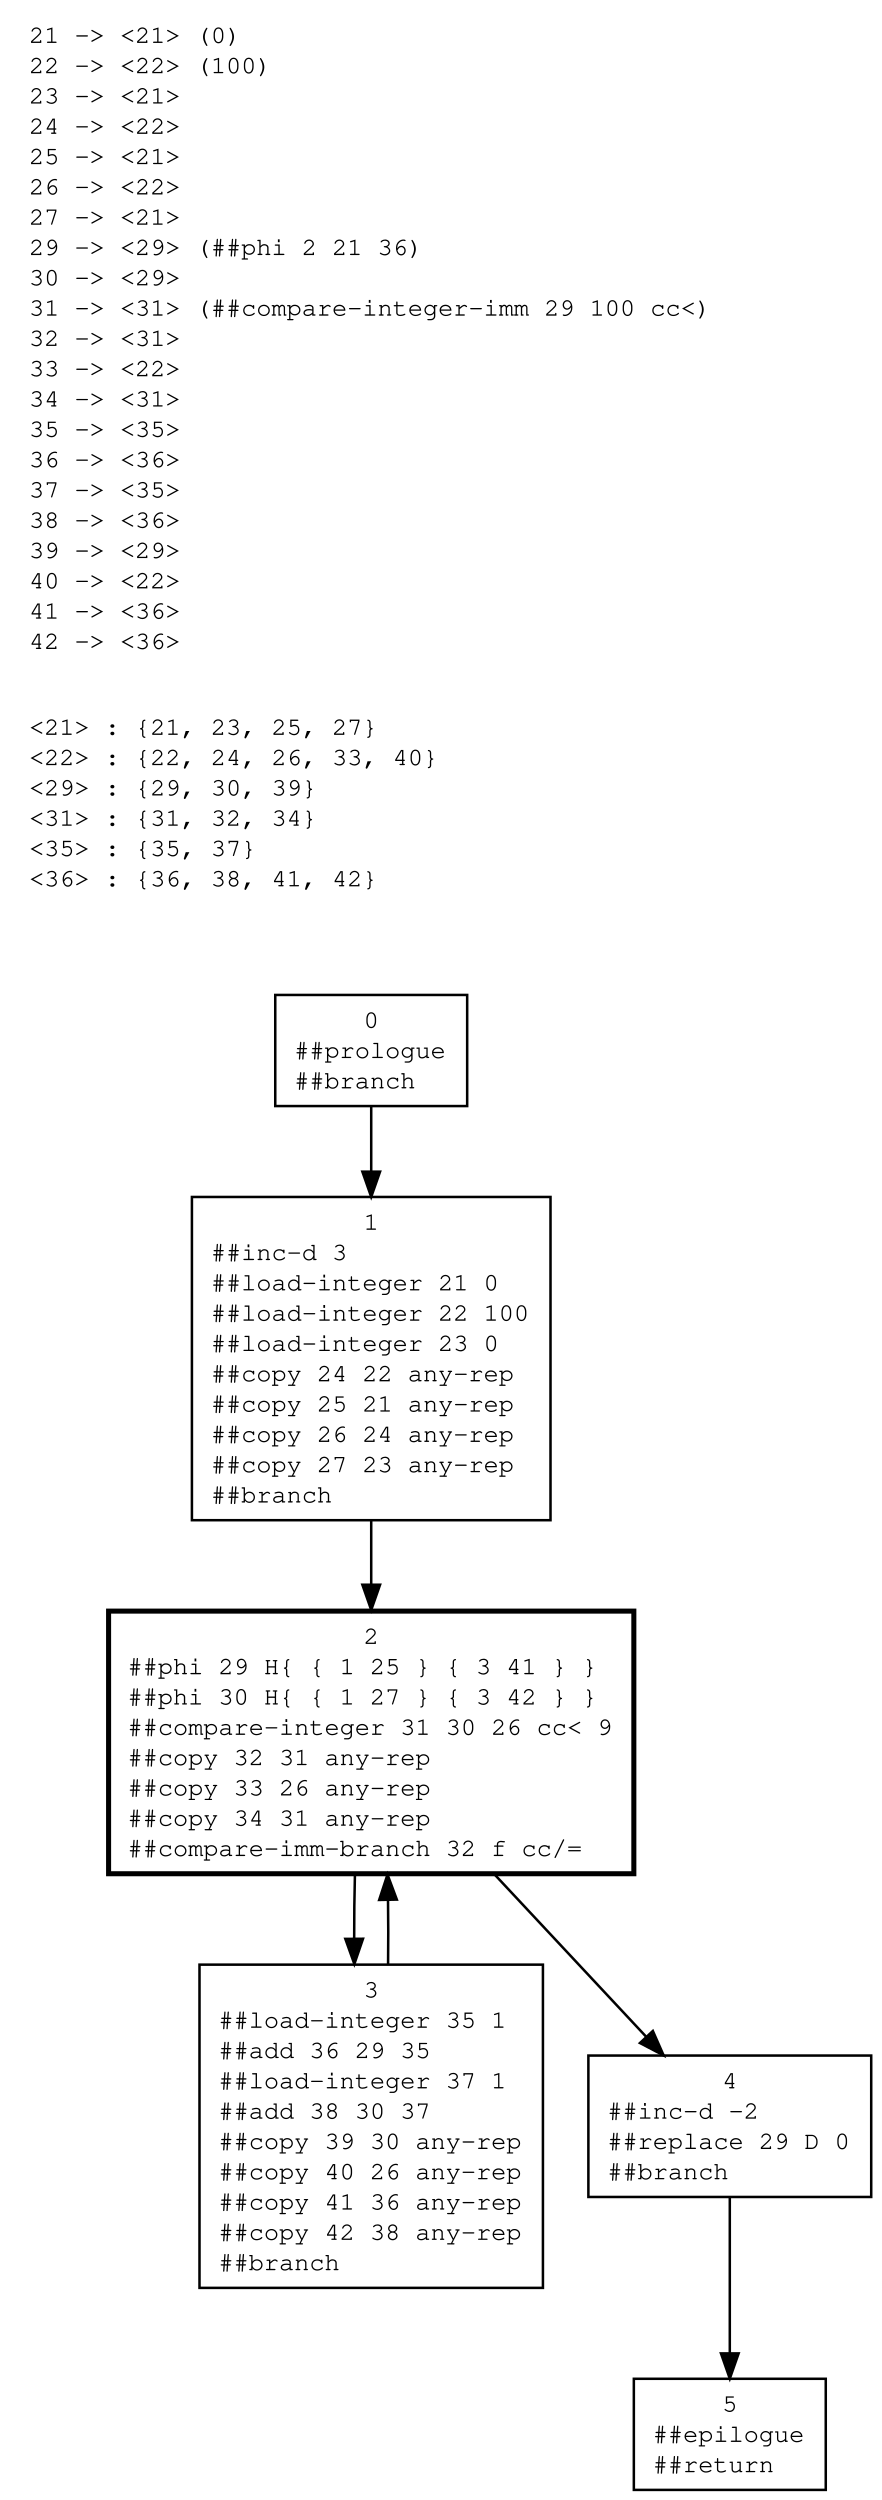
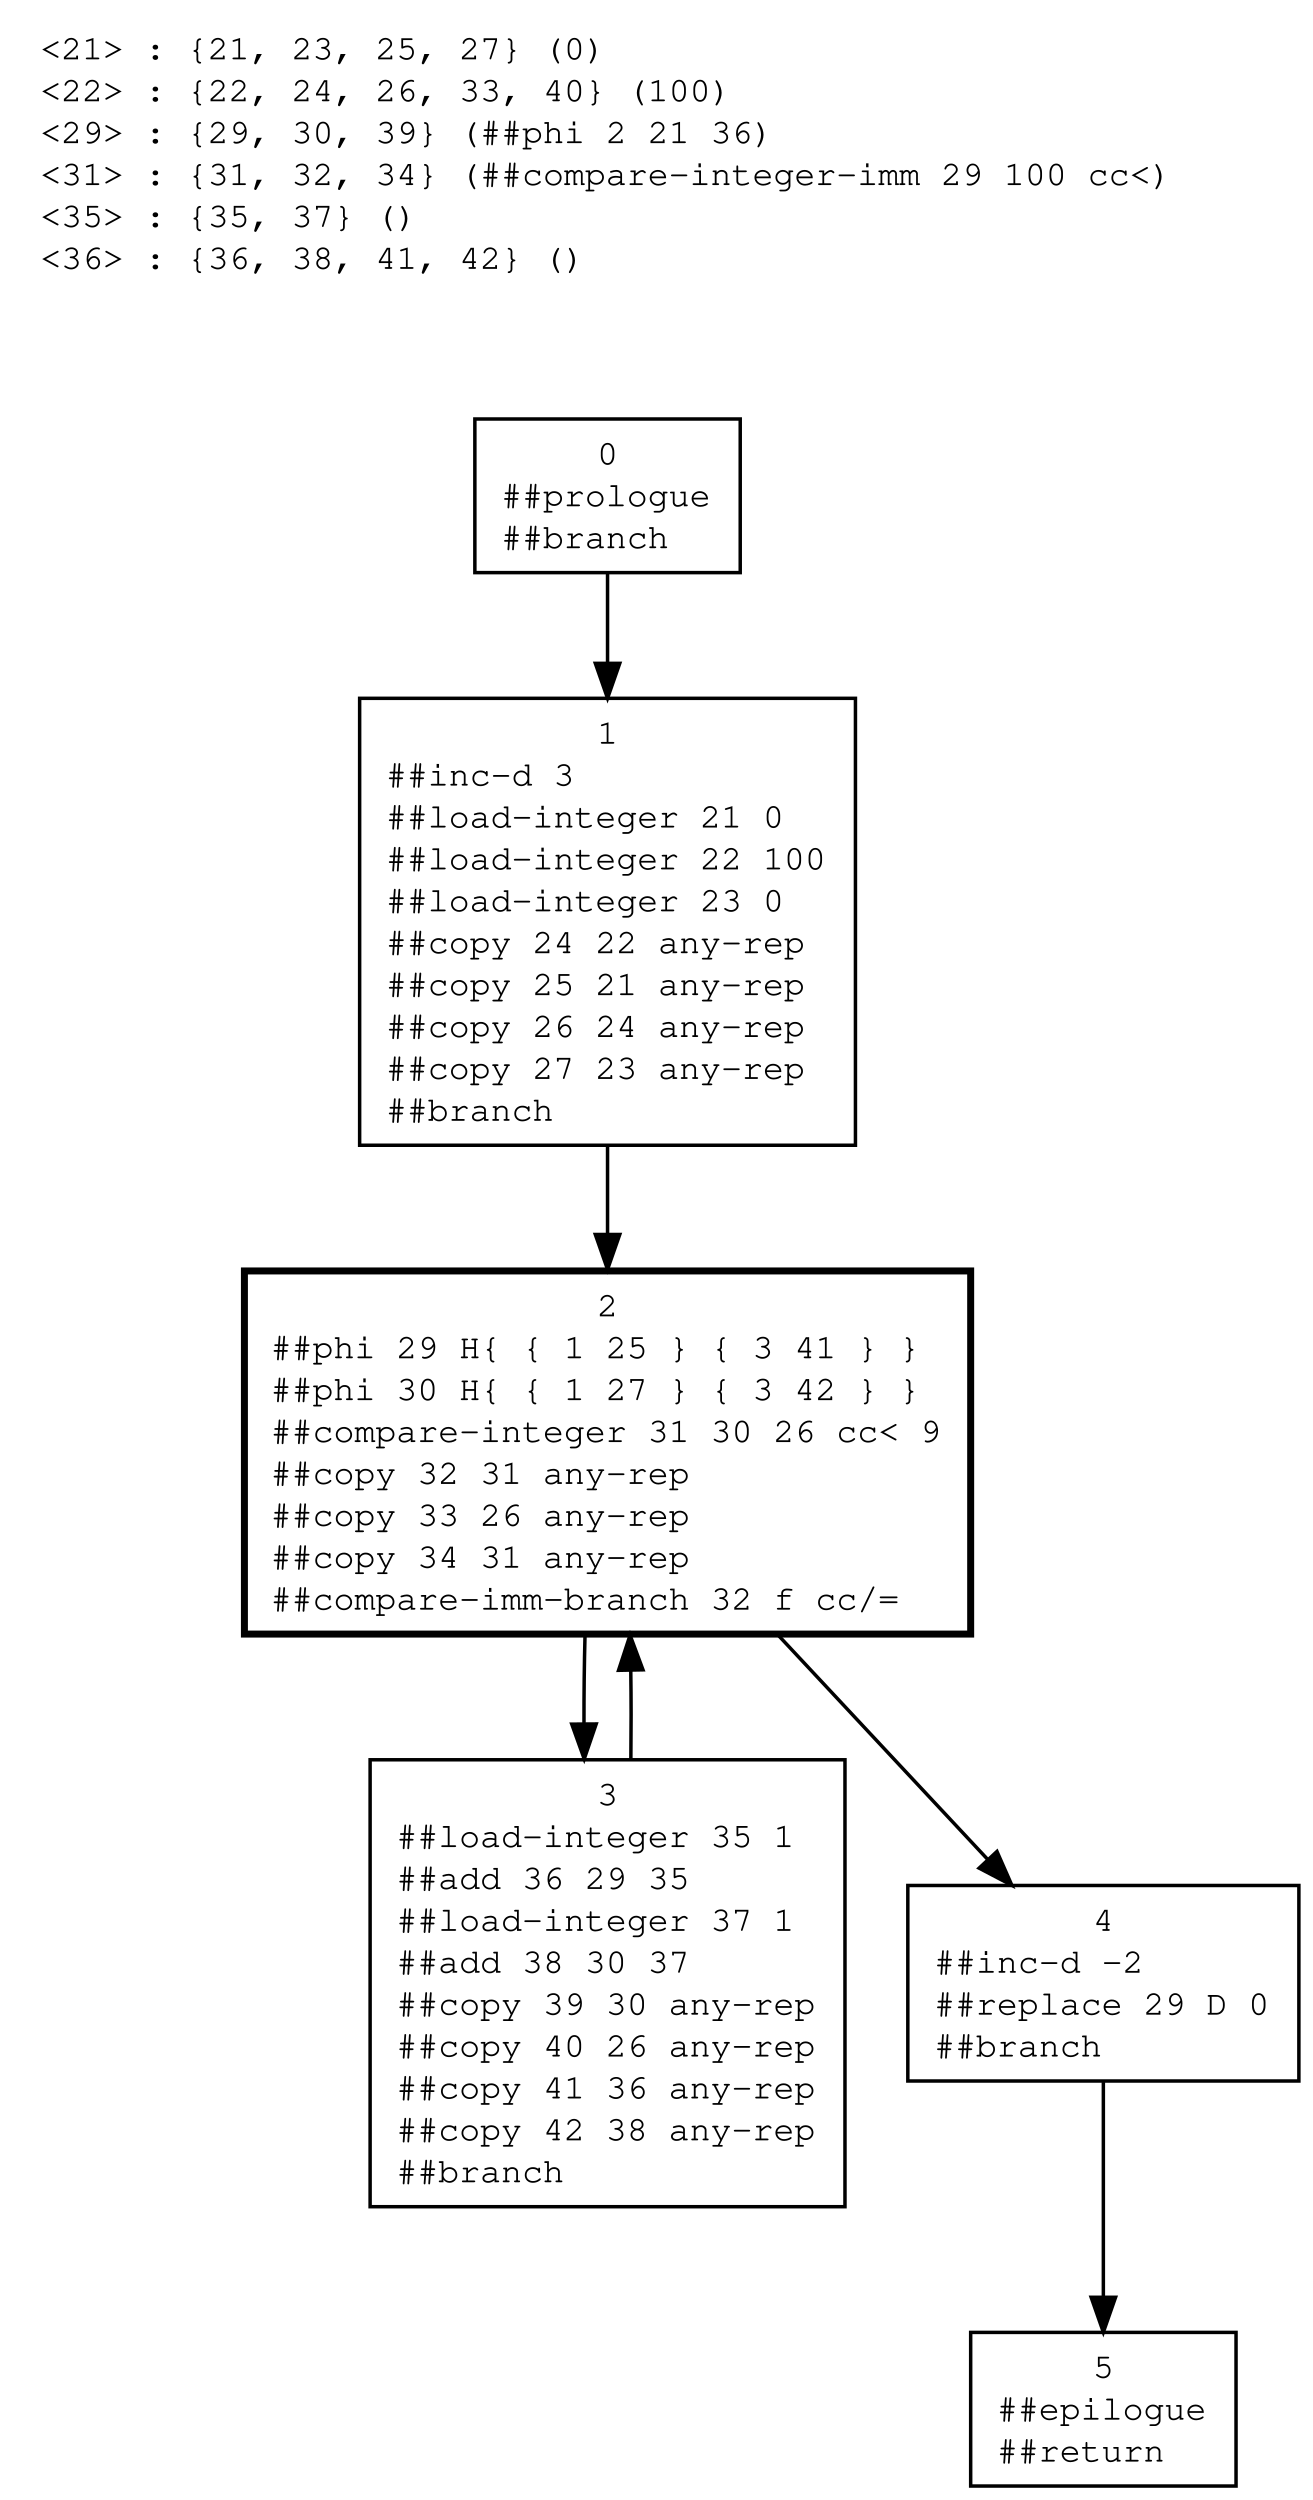
- <svg xmlns="http://www.w3.org/2000/svg" width="349pt" height="990pt" viewBox="0.00 0.00 349.00 990.00">
-   <g id="graph1" class="graph" transform="scale(1 1) rotate(0) translate(4 986)">
-     <polygon fill="white" stroke="white" points="-4,5 -4,-986 346,-986 346,5 -4,5" />
+ <svg xmlns="http://www.w3.org/2000/svg" width="376pt" height="716pt" viewBox="0.00 0.00 376.00 716.00">
+   <g id="graph1" class="graph" transform="scale(1 1) rotate(0) translate(4 712)">
+     <polygon fill="white" stroke="white" points="-4,5 -4,-712 373,-712 373,5 -4,5" />
    <g id="node1" class="node">
-       <polygon fill="none" stroke="black" points="181,-592 105,-592 105,-548 181,-548 181,-592" />
-       <text text-anchor="middle" x="143" y="-579" font-family="Courier,monospace" font-size="10.00">0</text>
-       <text text-anchor="start" x="112.5" y="-567" font-family="Courier,monospace" font-size="10.00">##prologue</text>
-       <text text-anchor="start" x="112.5" y="-555" font-family="Courier,monospace" font-size="10.00">##branch</text>
+       <polygon fill="none" stroke="black" points="208,-592 132,-592 132,-548 208,-548 208,-592" />
+       <text text-anchor="middle" x="170" y="-579" font-family="Courier,monospace" font-size="10.00">0</text>
+       <text text-anchor="start" x="139.5" y="-567" font-family="Courier,monospace" font-size="10.00">##prologue</text>
+       <text text-anchor="start" x="139.5" y="-555" font-family="Courier,monospace" font-size="10.00">##branch</text>
    </g>
    <g id="node2" class="node">
-       <polygon fill="none" stroke="black" points="214,-512 72,-512 72,-384 214,-384 214,-512" />
-       <text text-anchor="middle" x="143" y="-499" font-family="Courier,monospace" font-size="10.00">1</text>
-       <text text-anchor="start" x="79.5" y="-487" font-family="Courier,monospace" font-size="10.00">##inc-d 3</text>
-       <text text-anchor="start" x="79.5" y="-475" font-family="Courier,monospace" font-size="10.00">##load-integer 21 0</text>
-       <text text-anchor="start" x="79.5" y="-463" font-family="Courier,monospace" font-size="10.00">##load-integer 22 100</text>
-       <text text-anchor="start" x="79.5" y="-451" font-family="Courier,monospace" font-size="10.00">##load-integer 23 0</text>
-       <text text-anchor="start" x="79.5" y="-439" font-family="Courier,monospace" font-size="10.00">##copy 24 22 any-rep</text>
-       <text text-anchor="start" x="79.5" y="-427" font-family="Courier,monospace" font-size="10.00">##copy 25 21 any-rep</text>
-       <text text-anchor="start" x="79.5" y="-415" font-family="Courier,monospace" font-size="10.00">##copy 26 24 any-rep</text>
-       <text text-anchor="start" x="79.5" y="-403" font-family="Courier,monospace" font-size="10.00">##copy 27 23 any-rep</text>
-       <text text-anchor="start" x="79.5" y="-391" font-family="Courier,monospace" font-size="10.00">##branch</text>
+       <polygon fill="none" stroke="black" points="241,-512 99,-512 99,-384 241,-384 241,-512" />
+       <text text-anchor="middle" x="170" y="-499" font-family="Courier,monospace" font-size="10.00">1</text>
+       <text text-anchor="start" x="106.5" y="-487" font-family="Courier,monospace" font-size="10.00">##inc-d 3</text>
+       <text text-anchor="start" x="106.5" y="-475" font-family="Courier,monospace" font-size="10.00">##load-integer 21 0</text>
+       <text text-anchor="start" x="106.5" y="-463" font-family="Courier,monospace" font-size="10.00">##load-integer 22 100</text>
+       <text text-anchor="start" x="106.5" y="-451" font-family="Courier,monospace" font-size="10.00">##load-integer 23 0</text>
+       <text text-anchor="start" x="106.5" y="-439" font-family="Courier,monospace" font-size="10.00">##copy 24 22 any-rep</text>
+       <text text-anchor="start" x="106.5" y="-427" font-family="Courier,monospace" font-size="10.00">##copy 25 21 any-rep</text>
+       <text text-anchor="start" x="106.5" y="-415" font-family="Courier,monospace" font-size="10.00">##copy 26 24 any-rep</text>
+       <text text-anchor="start" x="106.5" y="-403" font-family="Courier,monospace" font-size="10.00">##copy 27 23 any-rep</text>
+       <text text-anchor="start" x="106.5" y="-391" font-family="Courier,monospace" font-size="10.00">##branch</text>
    </g>
    <g id="edge1" class="edge">
-       <path fill="none" stroke="black" d="M143,-547.907C143,-540.393 143,-531.528 143,-522.232" />
-       <polygon fill="black" stroke="black" points="146.5,-522.02 143,-512.02 139.5,-522.02 146.5,-522.02" />
+       <path fill="none" stroke="black" d="M170,-547.907C170,-540.393 170,-531.528 170,-522.232" />
+       <polygon fill="black" stroke="black" points="173.5,-522.02 170,-512.02 166.5,-522.02 173.5,-522.02" />
    </g>
    <g id="node3" class="node">
-       <polygon fill="none" stroke="black" stroke-width="2" points="247,-348 39,-348 39,-244 247,-244 247,-348" />
-       <text text-anchor="middle" x="143" y="-335" font-family="Courier,monospace" font-size="10.00">2</text>
-       <text text-anchor="start" x="46.5" y="-323" font-family="Courier,monospace" font-size="10.00">##phi 29 H{ { 1 25 } { 3 41 } }</text>
-       <text text-anchor="start" x="46.5" y="-311" font-family="Courier,monospace" font-size="10.00">##phi 30 H{ { 1 27 } { 3 42 } }</text>
-       <text text-anchor="start" x="46.5" y="-299" font-family="Courier,monospace" font-size="10.00">##compare-integer 31 30 26 cc&lt; 9</text>
-       <text text-anchor="start" x="46.5" y="-287" font-family="Courier,monospace" font-size="10.00">##copy 32 31 any-rep</text>
-       <text text-anchor="start" x="46.5" y="-275" font-family="Courier,monospace" font-size="10.00">##copy 33 26 any-rep</text>
-       <text text-anchor="start" x="46.5" y="-263" font-family="Courier,monospace" font-size="10.00">##copy 34 31 any-rep</text>
-       <text text-anchor="start" x="46.5" y="-251" font-family="Courier,monospace" font-size="10.00">##compare-imm-branch 32 f cc/=</text>
+       <polygon fill="none" stroke="black" stroke-width="2" points="274,-348 66,-348 66,-244 274,-244 274,-348" />
+       <text text-anchor="middle" x="170" y="-335" font-family="Courier,monospace" font-size="10.00">2</text>
+       <text text-anchor="start" x="73.5" y="-323" font-family="Courier,monospace" font-size="10.00">##phi 29 H{ { 1 25 } { 3 41 } }</text>
+       <text text-anchor="start" x="73.5" y="-311" font-family="Courier,monospace" font-size="10.00">##phi 30 H{ { 1 27 } { 3 42 } }</text>
+       <text text-anchor="start" x="73.5" y="-299" font-family="Courier,monospace" font-size="10.00">##compare-integer 31 30 26 cc&lt; 9</text>
+       <text text-anchor="start" x="73.5" y="-287" font-family="Courier,monospace" font-size="10.00">##copy 32 31 any-rep</text>
+       <text text-anchor="start" x="73.5" y="-275" font-family="Courier,monospace" font-size="10.00">##copy 33 26 any-rep</text>
+       <text text-anchor="start" x="73.5" y="-263" font-family="Courier,monospace" font-size="10.00">##copy 34 31 any-rep</text>
+       <text text-anchor="start" x="73.5" y="-251" font-family="Courier,monospace" font-size="10.00">##compare-imm-branch 32 f cc/=</text>
    </g>
    <g id="edge2" class="edge">
-       <path fill="none" stroke="black" d="M143,-383.979C143,-375.557 143,-366.935 143,-358.538" />
-       <polygon fill="black" stroke="black" points="146.5,-358.438 143,-348.438 139.5,-358.438 146.5,-358.438" />
+       <path fill="none" stroke="black" d="M170,-383.979C170,-375.557 170,-366.935 170,-358.538" />
+       <polygon fill="black" stroke="black" points="173.5,-358.438 170,-348.438 166.5,-358.438 173.5,-358.438" />
    </g>
    <g id="node4" class="node">
-       <polygon fill="none" stroke="black" points="211,-208 75,-208 75,-80 211,-80 211,-208" />
-       <text text-anchor="middle" x="143" y="-195" font-family="Courier,monospace" font-size="10.00">3</text>
-       <text text-anchor="start" x="82.5" y="-183" font-family="Courier,monospace" font-size="10.00">##load-integer 35 1</text>
-       <text text-anchor="start" x="82.5" y="-171" font-family="Courier,monospace" font-size="10.00">##add 36 29 35</text>
-       <text text-anchor="start" x="82.5" y="-159" font-family="Courier,monospace" font-size="10.00">##load-integer 37 1</text>
-       <text text-anchor="start" x="82.5" y="-147" font-family="Courier,monospace" font-size="10.00">##add 38 30 37</text>
-       <text text-anchor="start" x="82.5" y="-135" font-family="Courier,monospace" font-size="10.00">##copy 39 30 any-rep</text>
-       <text text-anchor="start" x="82.5" y="-123" font-family="Courier,monospace" font-size="10.00">##copy 40 26 any-rep</text>
-       <text text-anchor="start" x="82.5" y="-111" font-family="Courier,monospace" font-size="10.00">##copy 41 36 any-rep</text>
-       <text text-anchor="start" x="82.5" y="-99" font-family="Courier,monospace" font-size="10.00">##copy 42 38 any-rep</text>
-       <text text-anchor="start" x="82.5" y="-87" font-family="Courier,monospace" font-size="10.00">##branch</text>
+       <polygon fill="none" stroke="black" points="238,-208 102,-208 102,-80 238,-80 238,-208" />
+       <text text-anchor="middle" x="170" y="-195" font-family="Courier,monospace" font-size="10.00">3</text>
+       <text text-anchor="start" x="109.5" y="-183" font-family="Courier,monospace" font-size="10.00">##load-integer 35 1</text>
+       <text text-anchor="start" x="109.5" y="-171" font-family="Courier,monospace" font-size="10.00">##add 36 29 35</text>
+       <text text-anchor="start" x="109.5" y="-159" font-family="Courier,monospace" font-size="10.00">##load-integer 37 1</text>
+       <text text-anchor="start" x="109.5" y="-147" font-family="Courier,monospace" font-size="10.00">##add 38 30 37</text>
+       <text text-anchor="start" x="109.5" y="-135" font-family="Courier,monospace" font-size="10.00">##copy 39 30 any-rep</text>
+       <text text-anchor="start" x="109.5" y="-123" font-family="Courier,monospace" font-size="10.00">##copy 40 26 any-rep</text>
+       <text text-anchor="start" x="109.5" y="-111" font-family="Courier,monospace" font-size="10.00">##copy 41 36 any-rep</text>
+       <text text-anchor="start" x="109.5" y="-99" font-family="Courier,monospace" font-size="10.00">##copy 42 38 any-rep</text>
+       <text text-anchor="start" x="109.5" y="-87" font-family="Courier,monospace" font-size="10.00">##branch</text>
    </g>
    <g id="edge3" class="edge">
-       <path fill="none" stroke="black" d="M136.55,-243.69C136.336,-235.481 136.236,-226.862 136.252,-218.273" />
-       <polygon fill="black" stroke="black" points="139.752,-218.254 136.322,-208.229 132.752,-218.204 139.752,-218.254" />
+       <path fill="none" stroke="black" d="M163.55,-243.69C163.336,-235.481 163.236,-226.862 163.252,-218.273" />
+       <polygon fill="black" stroke="black" points="166.752,-218.254 163.322,-208.229 159.752,-218.204 166.752,-218.254" />
    </g>
    <g id="node5" class="node">
-       <polygon fill="none" stroke="black" points="341,-172 229,-172 229,-116 341,-116 341,-172" />
-       <text text-anchor="middle" x="285" y="-159" font-family="Courier,monospace" font-size="10.00">4</text>
-       <text text-anchor="start" x="236.5" y="-147" font-family="Courier,monospace" font-size="10.00">##inc-d -2</text>
-       <text text-anchor="start" x="236.5" y="-135" font-family="Courier,monospace" font-size="10.00">##replace 29 D 0</text>
-       <text text-anchor="start" x="236.5" y="-123" font-family="Courier,monospace" font-size="10.00">##branch</text>
+       <polygon fill="none" stroke="black" points="368,-172 256,-172 256,-116 368,-116 368,-172" />
+       <text text-anchor="middle" x="312" y="-159" font-family="Courier,monospace" font-size="10.00">4</text>
+       <text text-anchor="start" x="263.5" y="-147" font-family="Courier,monospace" font-size="10.00">##inc-d -2</text>
+       <text text-anchor="start" x="263.5" y="-135" font-family="Courier,monospace" font-size="10.00">##replace 29 D 0</text>
+       <text text-anchor="start" x="263.5" y="-123" font-family="Courier,monospace" font-size="10.00">##branch</text>
    </g>
    <g id="edge4" class="edge">
-       <path fill="none" stroke="black" d="M191.868,-243.69C211.699,-222.463 234.089,-198.496 251.945,-179.382" />
-       <polygon fill="black" stroke="black" points="254.531,-181.742 258.8,-172.045 249.416,-176.963 254.531,-181.742" />
+       <path fill="none" stroke="black" d="M218.868,-243.69C238.699,-222.463 261.089,-198.496 278.945,-179.382" />
+       <polygon fill="black" stroke="black" points="281.531,-181.742 285.8,-172.045 276.416,-176.963 281.531,-181.742" />
    </g>
    <g id="edge5" class="edge">
-       <path fill="none" stroke="black" d="M149.678,-208.229C149.782,-216.636 149.774,-225.24 149.653,-233.615" />
-       <polygon fill="black" stroke="black" points="146.152,-233.622 149.45,-243.69 153.151,-233.763 146.152,-233.622" />
+       <path fill="none" stroke="black" d="M176.678,-208.229C176.782,-216.636 176.774,-225.24 176.653,-233.615" />
+       <polygon fill="black" stroke="black" points="173.152,-233.622 176.45,-243.69 180.151,-233.763 173.152,-233.622" />
    </g>
    <g id="node6" class="node">
-       <polygon fill="none" stroke="black" points="323,-44 247,-44 247,-1.42109e-14 323,-0 323,-44" />
-       <text text-anchor="middle" x="285" y="-31" font-family="Courier,monospace" font-size="10.00">5</text>
-       <text text-anchor="start" x="254.5" y="-19" font-family="Courier,monospace" font-size="10.00">##epilogue</text>
-       <text text-anchor="start" x="254.5" y="-7" font-family="Courier,monospace" font-size="10.00">##return</text>
+       <polygon fill="none" stroke="black" points="350,-44 274,-44 274,-1.42109e-14 350,-0 350,-44" />
+       <text text-anchor="middle" x="312" y="-31" font-family="Courier,monospace" font-size="10.00">5</text>
+       <text text-anchor="start" x="281.5" y="-19" font-family="Courier,monospace" font-size="10.00">##epilogue</text>
+       <text text-anchor="start" x="281.5" y="-7" font-family="Courier,monospace" font-size="10.00">##return</text>
    </g>
    <g id="edge6" class="edge">
-       <path fill="none" stroke="black" d="M285,-115.704C285,-97.293 285,-73.237 285,-54.11" />
-       <polygon fill="black" stroke="black" points="288.5,-54.058 285,-44.058 281.5,-54.058 288.5,-54.058" />
+       <path fill="none" stroke="black" d="M312,-115.704C312,-97.293 312,-73.237 312,-54.11" />
+       <polygon fill="black" stroke="black" points="315.5,-54.058 312,-44.058 308.5,-54.058 315.5,-54.058" />
    </g>
    <g id="node7" class="node">
-       <text text-anchor="start" x="7.5" y="-969" font-family="Courier,monospace" font-size="10.00">21 -&gt; &lt;21&gt; (0)</text>
-       <text text-anchor="start" x="7.5" y="-957" font-family="Courier,monospace" font-size="10.00">22 -&gt; &lt;22&gt; (100)</text>
-       <text text-anchor="start" x="7.5" y="-945" font-family="Courier,monospace" font-size="10.00">23 -&gt; &lt;21&gt;</text>
-       <text text-anchor="start" x="7.5" y="-933" font-family="Courier,monospace" font-size="10.00">24 -&gt; &lt;22&gt;</text>
-       <text text-anchor="start" x="7.5" y="-921" font-family="Courier,monospace" font-size="10.00">25 -&gt; &lt;21&gt;</text>
-       <text text-anchor="start" x="7.5" y="-909" font-family="Courier,monospace" font-size="10.00">26 -&gt; &lt;22&gt;</text>
-       <text text-anchor="start" x="7.5" y="-897" font-family="Courier,monospace" font-size="10.00">27 -&gt; &lt;21&gt;</text>
-       <text text-anchor="start" x="7.5" y="-885" font-family="Courier,monospace" font-size="10.00">29 -&gt; &lt;29&gt; (##phi 2 21 36)</text>
-       <text text-anchor="start" x="7.5" y="-873" font-family="Courier,monospace" font-size="10.00">30 -&gt; &lt;29&gt;</text>
-       <text text-anchor="start" x="7.5" y="-861" font-family="Courier,monospace" font-size="10.00">31 -&gt; &lt;31&gt; (##compare-integer-imm 29 100 cc&lt;)</text>
-       <text text-anchor="start" x="7.5" y="-849" font-family="Courier,monospace" font-size="10.00">32 -&gt; &lt;31&gt;</text>
-       <text text-anchor="start" x="7.5" y="-837" font-family="Courier,monospace" font-size="10.00">33 -&gt; &lt;22&gt;</text>
-       <text text-anchor="start" x="7.5" y="-825" font-family="Courier,monospace" font-size="10.00">34 -&gt; &lt;31&gt;</text>
-       <text text-anchor="start" x="7.5" y="-813" font-family="Courier,monospace" font-size="10.00">35 -&gt; &lt;35&gt;</text>
-       <text text-anchor="start" x="7.5" y="-801" font-family="Courier,monospace" font-size="10.00">36 -&gt; &lt;36&gt;</text>
-       <text text-anchor="start" x="7.5" y="-789" font-family="Courier,monospace" font-size="10.00">37 -&gt; &lt;35&gt;</text>
-       <text text-anchor="start" x="7.5" y="-777" font-family="Courier,monospace" font-size="10.00">38 -&gt; &lt;36&gt;</text>
-       <text text-anchor="start" x="7.5" y="-765" font-family="Courier,monospace" font-size="10.00">39 -&gt; &lt;29&gt;</text>
-       <text text-anchor="start" x="7.5" y="-753" font-family="Courier,monospace" font-size="10.00">40 -&gt; &lt;22&gt;</text>
-       <text text-anchor="start" x="7.5" y="-741" font-family="Courier,monospace" font-size="10.00">41 -&gt; &lt;36&gt;</text>
-       <text text-anchor="start" x="7.5" y="-729" font-family="Courier,monospace" font-size="10.00">42 -&gt; &lt;36&gt;</text>
-       <text text-anchor="start" x="7.5" y="-695" font-family="Courier,monospace" font-size="10.00">&lt;21&gt; : {21, 23, 25, 27}</text>
-       <text text-anchor="start" x="7.5" y="-683" font-family="Courier,monospace" font-size="10.00">&lt;22&gt; : {22, 24, 26, 33, 40}</text>
-       <text text-anchor="start" x="7.5" y="-671" font-family="Courier,monospace" font-size="10.00">&lt;29&gt; : {29, 30, 39}</text>
-       <text text-anchor="start" x="7.5" y="-659" font-family="Courier,monospace" font-size="10.00">&lt;31&gt; : {31, 32, 34}</text>
-       <text text-anchor="start" x="7.5" y="-647" font-family="Courier,monospace" font-size="10.00">&lt;35&gt; : {35, 37}</text>
-       <text text-anchor="start" x="7.5" y="-635" font-family="Courier,monospace" font-size="10.00">&lt;36&gt; : {36, 38, 41, 42}</text>
+       <text text-anchor="start" x="7.5" y="-695" font-family="Courier,monospace" font-size="10.00">&lt;21&gt; : {21, 23, 25, 27} (0)</text>
+       <text text-anchor="start" x="7.5" y="-683" font-family="Courier,monospace" font-size="10.00">&lt;22&gt; : {22, 24, 26, 33, 40} (100)</text>
+       <text text-anchor="start" x="7.5" y="-671" font-family="Courier,monospace" font-size="10.00">&lt;29&gt; : {29, 30, 39} (##phi 2 21 36)</text>
+       <text text-anchor="start" x="7.5" y="-659" font-family="Courier,monospace" font-size="10.00">&lt;31&gt; : {31, 32, 34} (##compare-integer-imm 29 100 cc&lt;)</text>
+       <text text-anchor="start" x="7.5" y="-647" font-family="Courier,monospace" font-size="10.00">&lt;35&gt; : {35, 37} ()</text>
+       <text text-anchor="start" x="7.5" y="-635" font-family="Courier,monospace" font-size="10.00">&lt;36&gt; : {36, 38, 41, 42} ()</text>
    </g>
  </g>
</svg>
